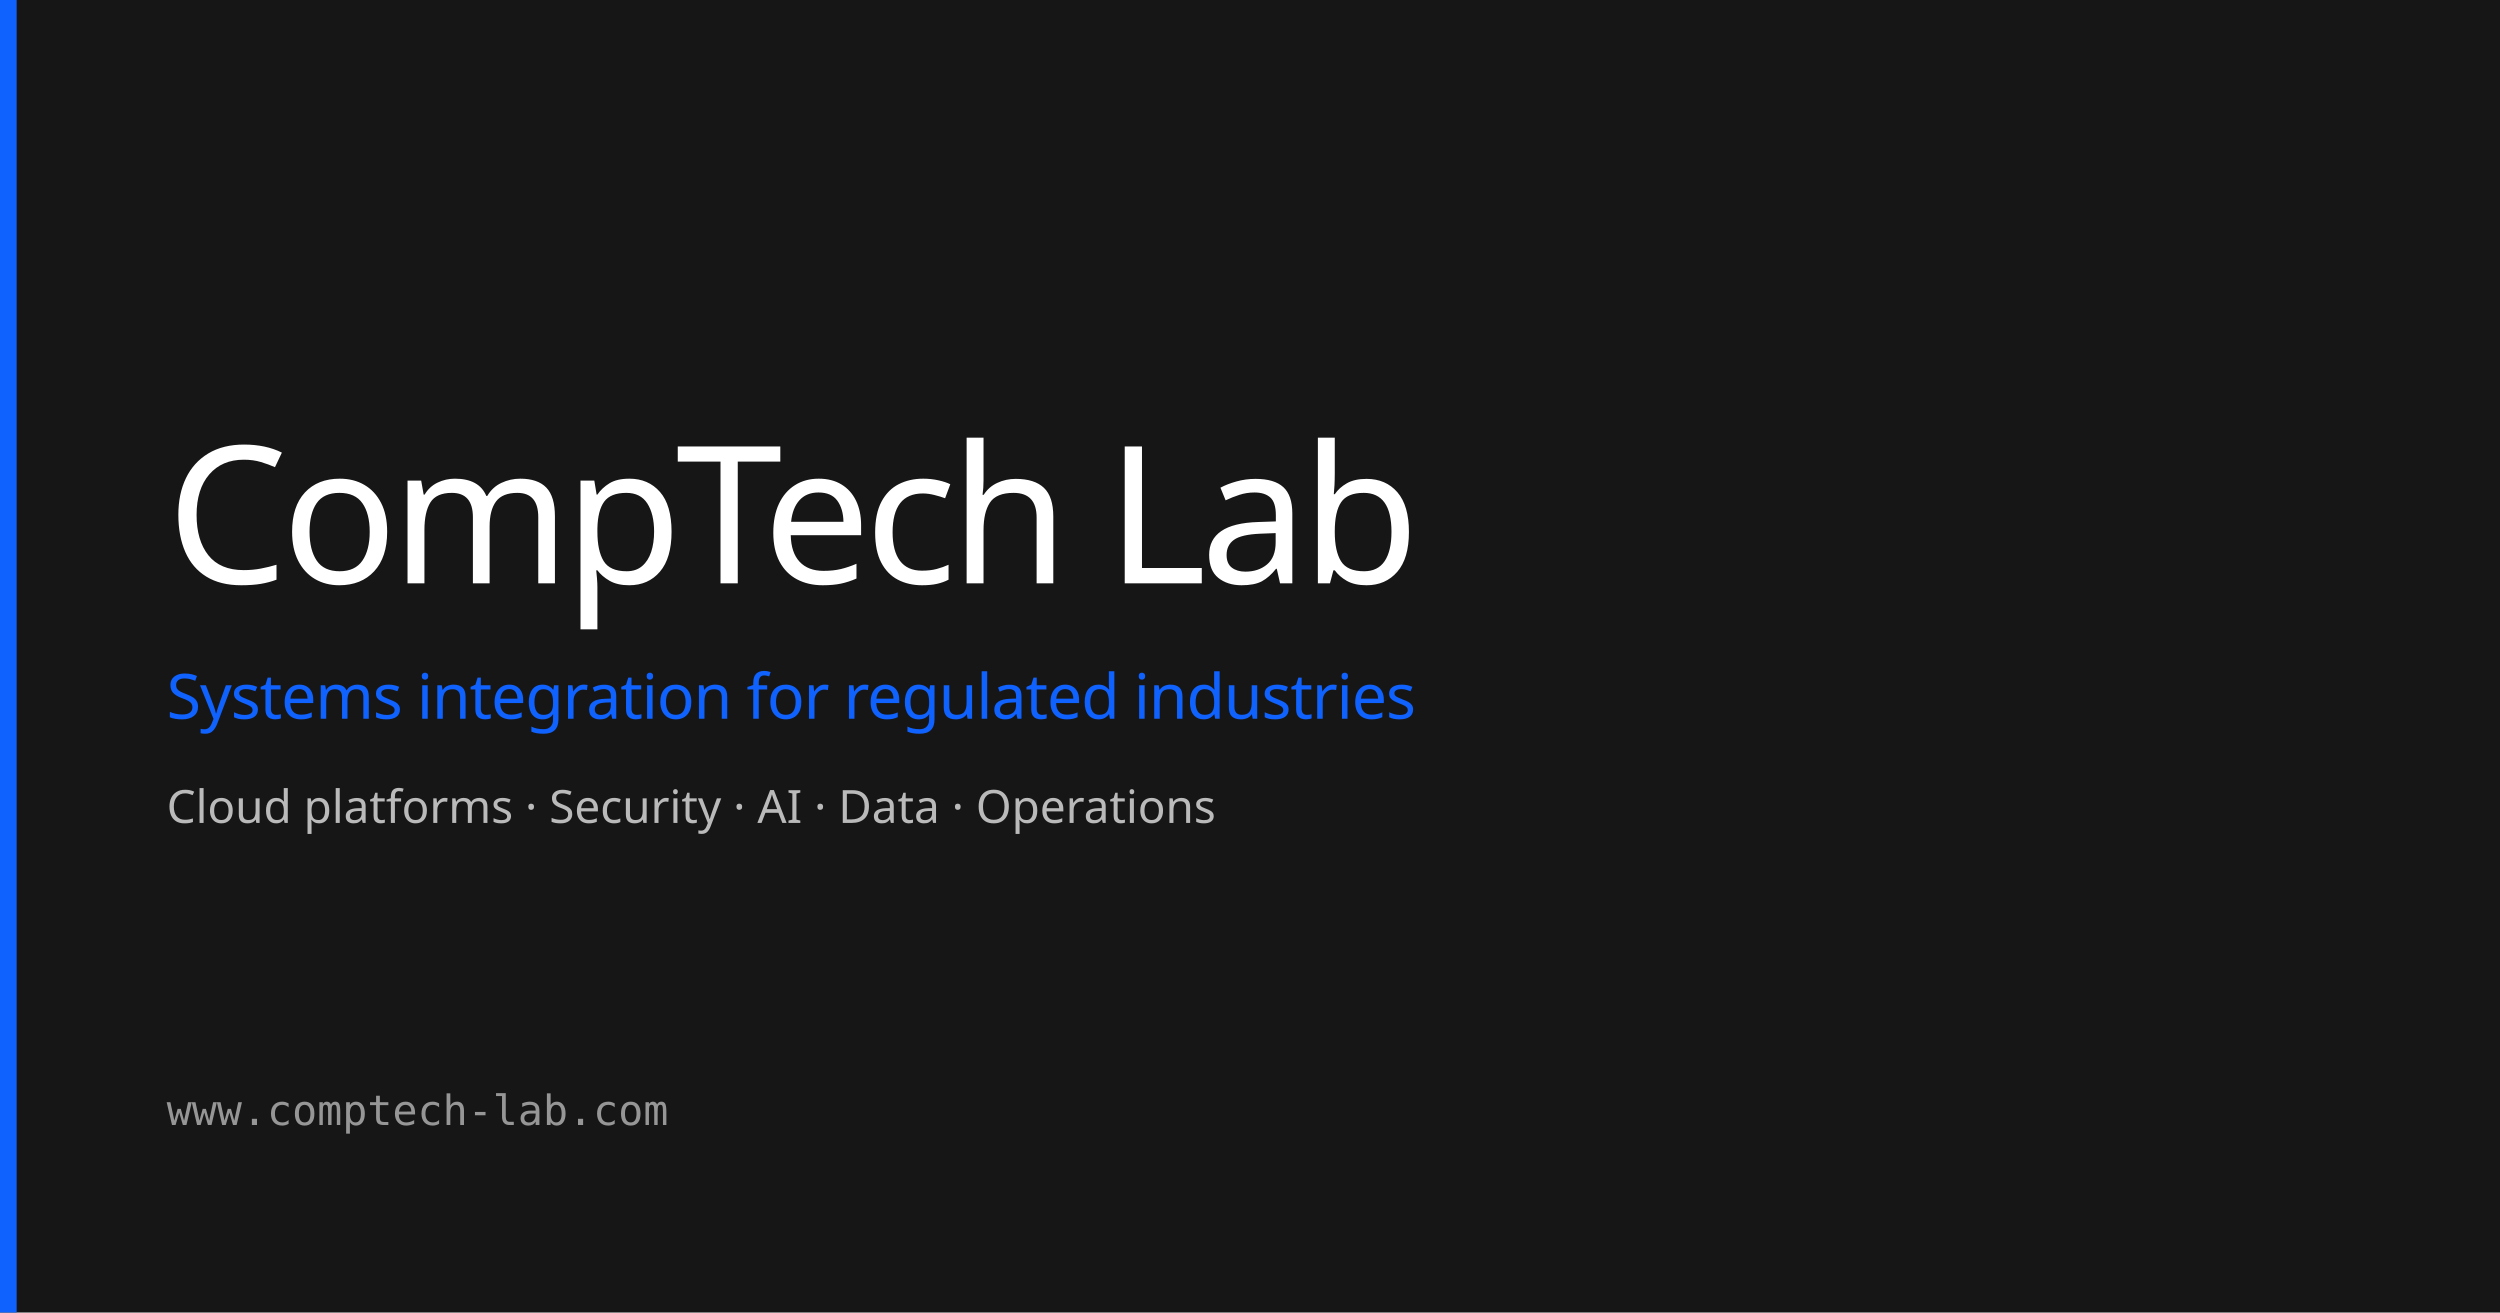
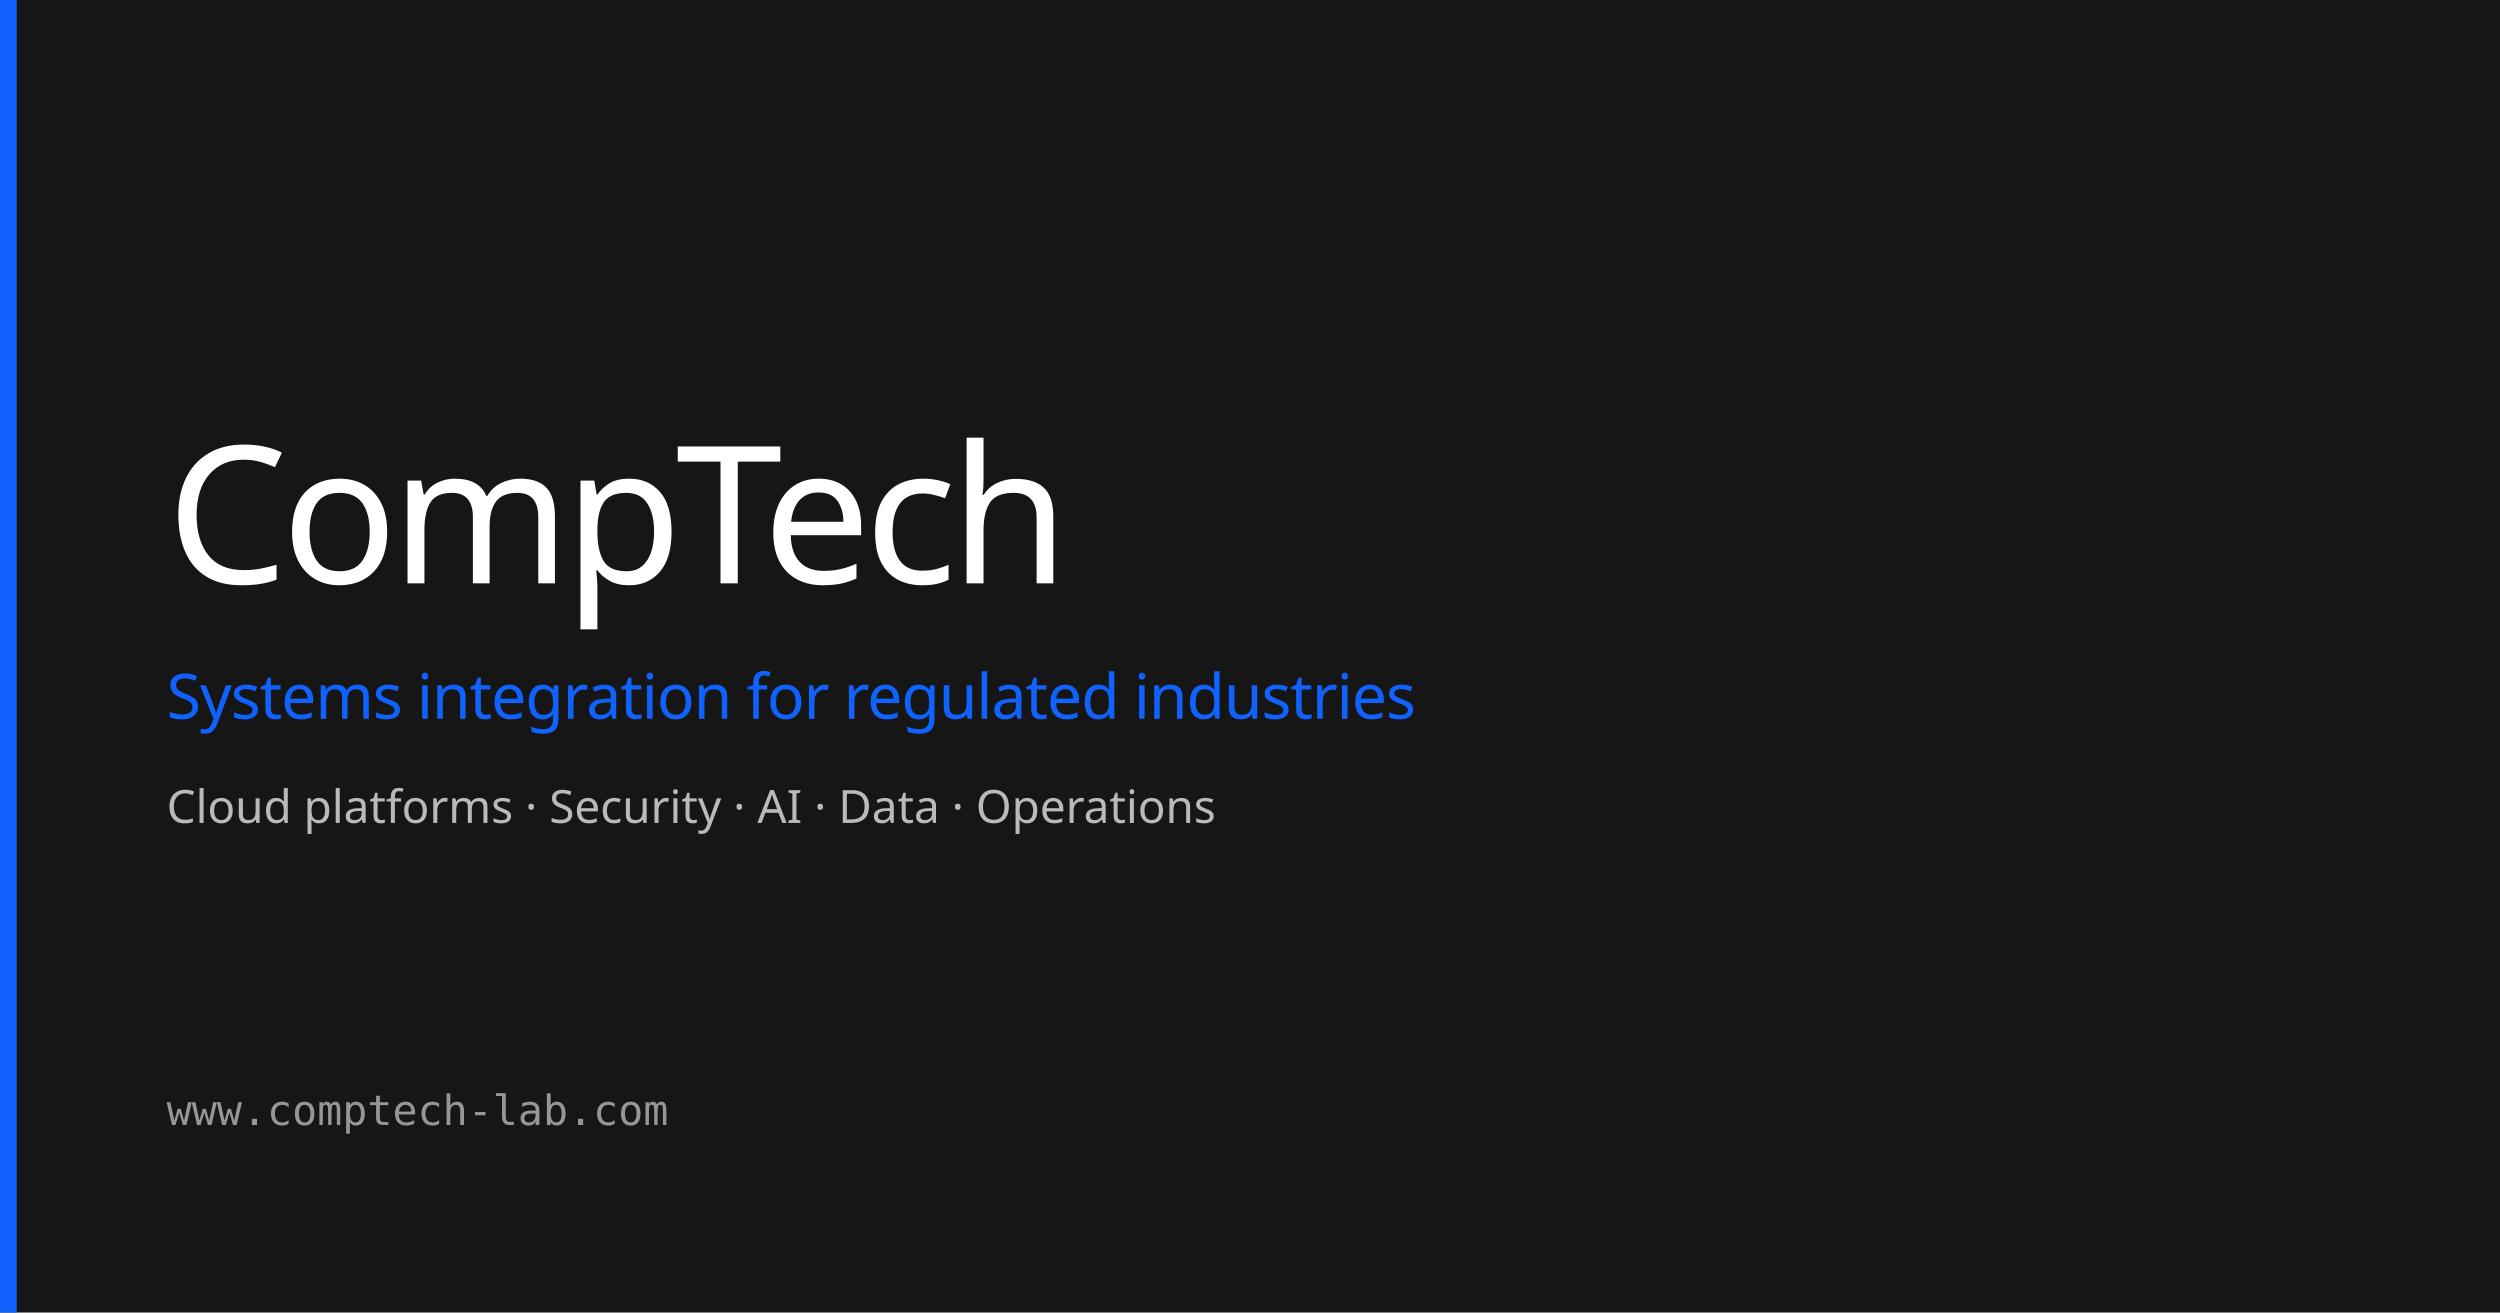
<svg xmlns="http://www.w3.org/2000/svg" viewBox="0 0 1200 630">
  <rect width="1200" height="630" fill="#161616" />
  <rect x="0" y="0" width="8" height="630" fill="#0f62fe" />
-   <text x="80" y="280" font-family="'IBM Plex Sans', system-ui" font-size="92" font-weight="300" fill="#ffffff" letter-spacing="-3">CompTech Lab</text>
+   <text x="80" y="280" font-family="'IBM Plex Sans', system-ui" font-size="92" font-weight="300" fill="#ffffff" letter-spacing="-3">CompTech</text>
  <text x="80" y="345" font-family="'IBM Plex Sans', system-ui" font-size="30" font-weight="400" fill="#0f62fe" letter-spacing="-0.5">Systems integration for regulated industries</text>
  <text x="80" y="395" font-family="'IBM Plex Sans', system-ui" font-size="22" font-weight="400" fill="rgba(255,255,255,0.7)">Cloud platforms · Security · AI · Data · Operations</text>
  <text x="80" y="540" font-family="'IBM Plex Mono', monospace" font-size="20" fill="rgba(255,255,255,0.55)">www.comptech-lab.com</text>
</svg>
